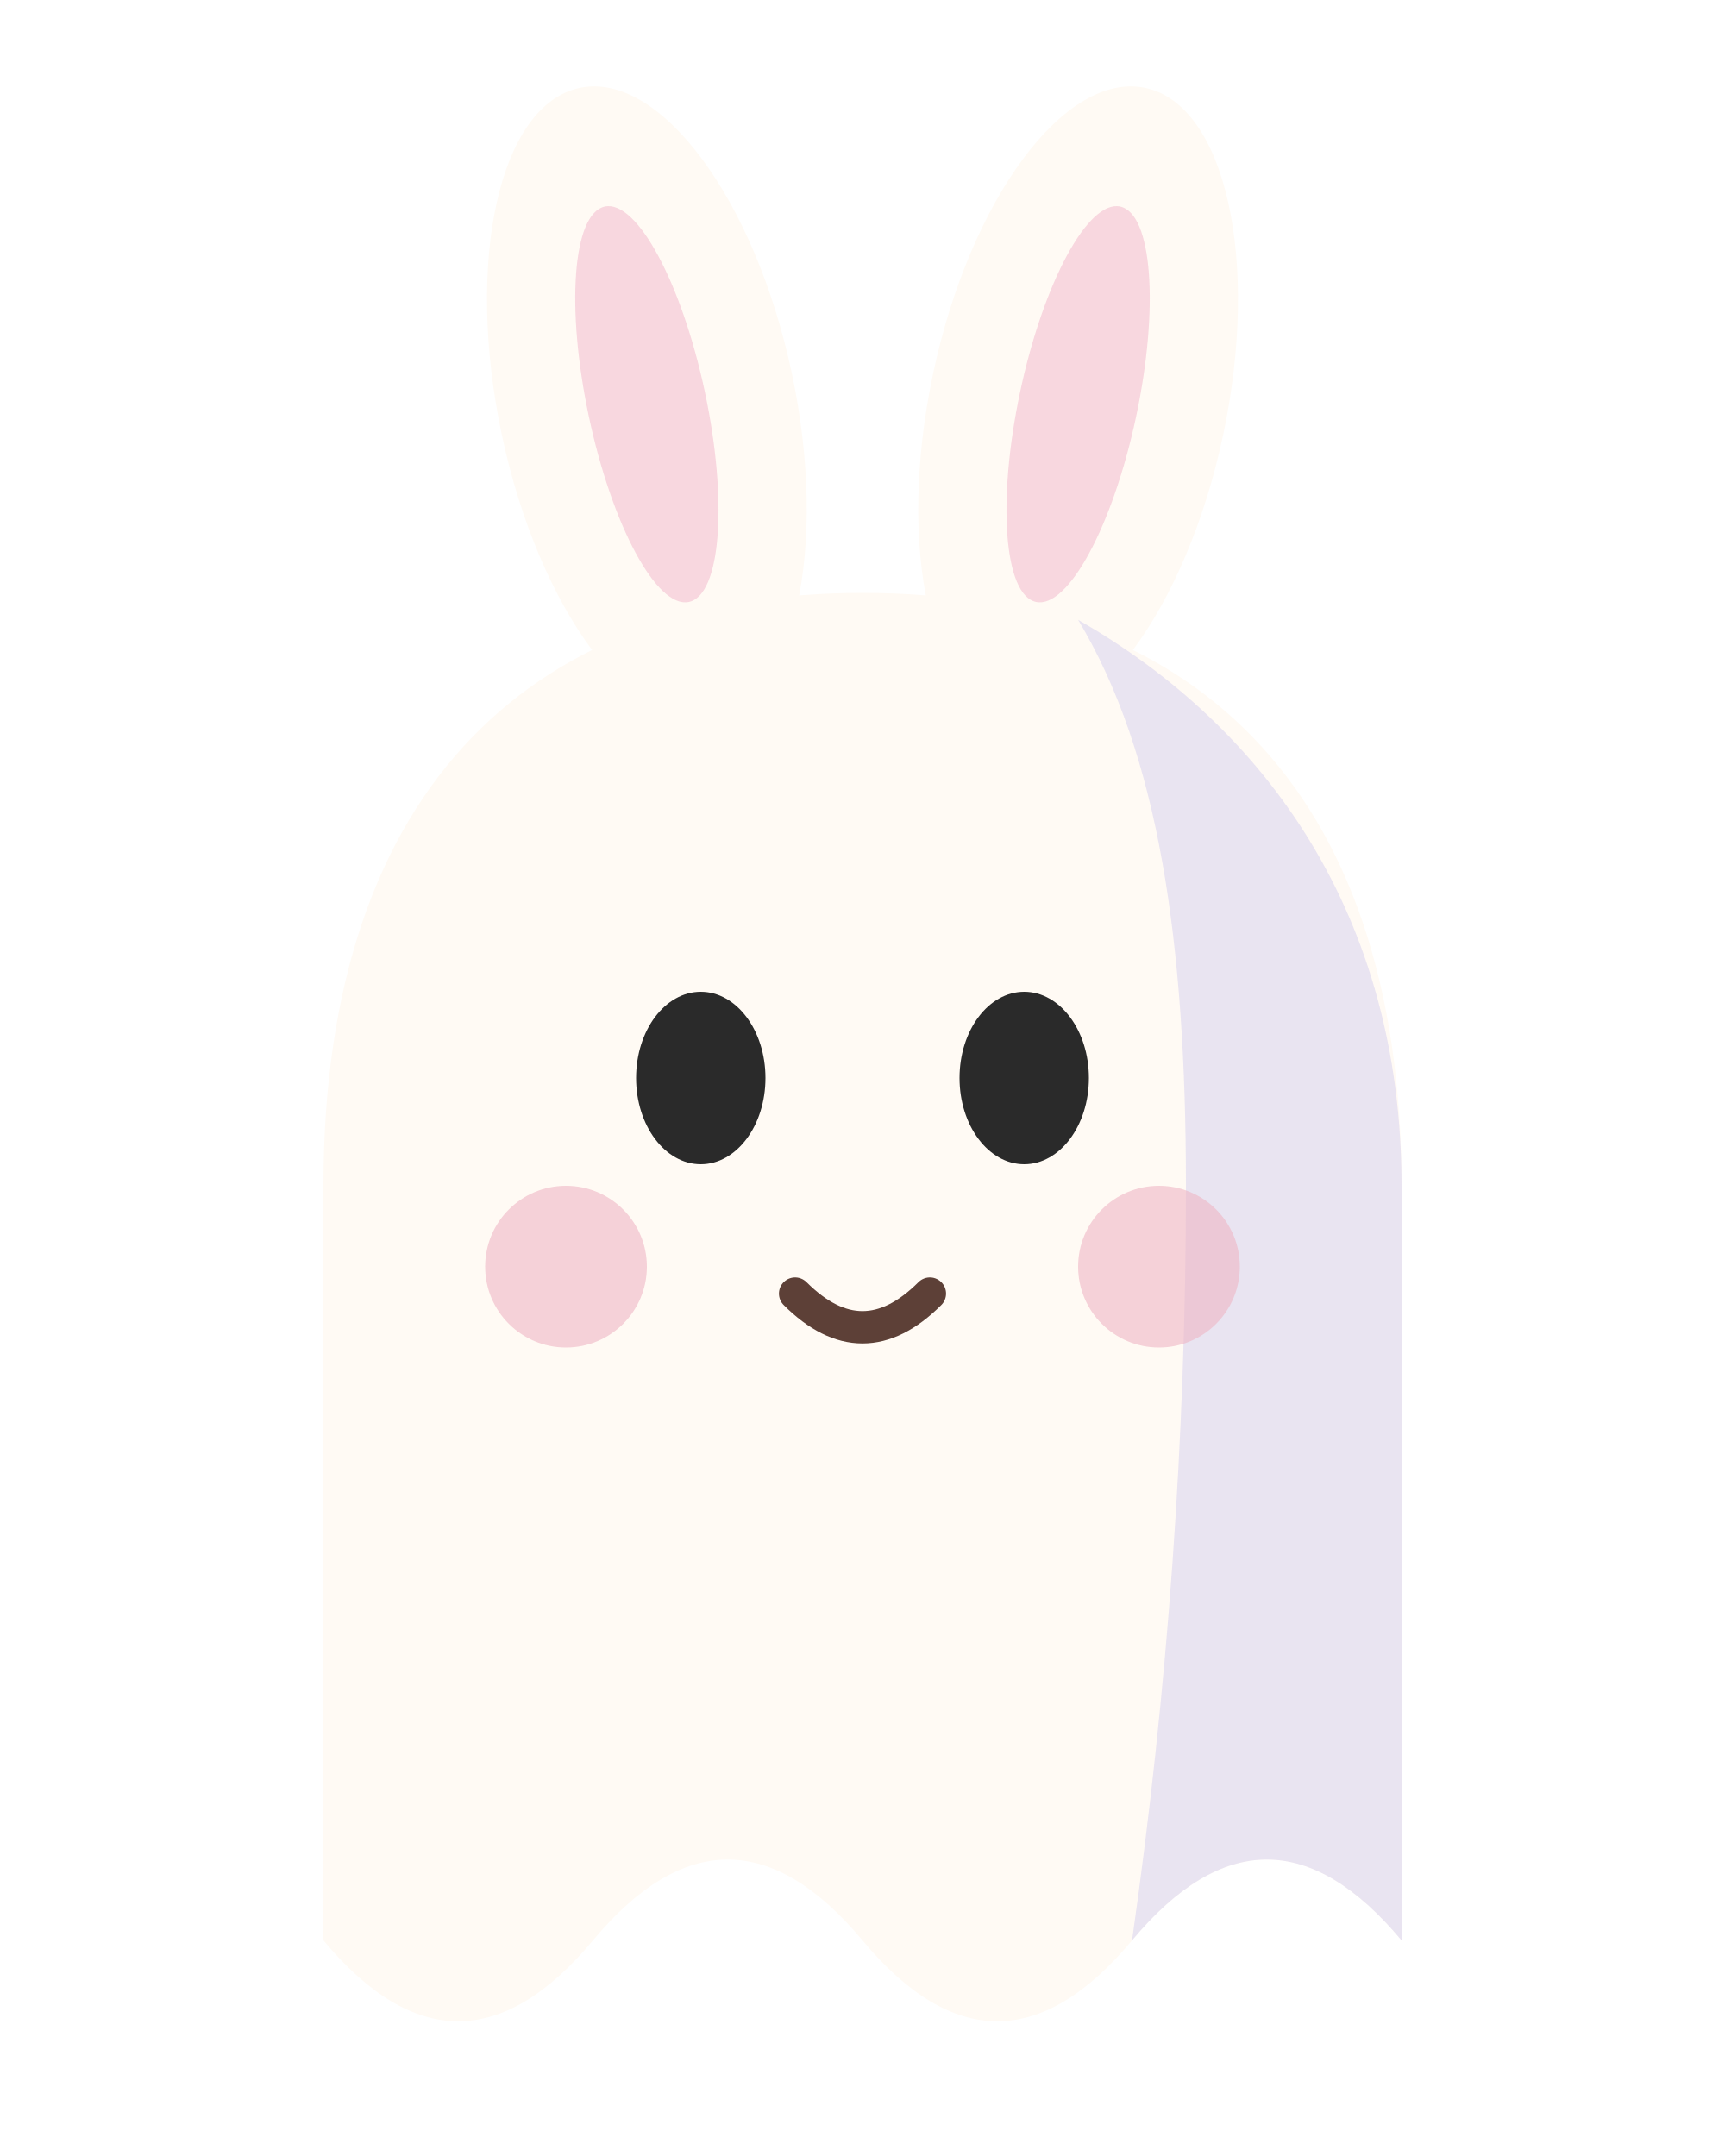
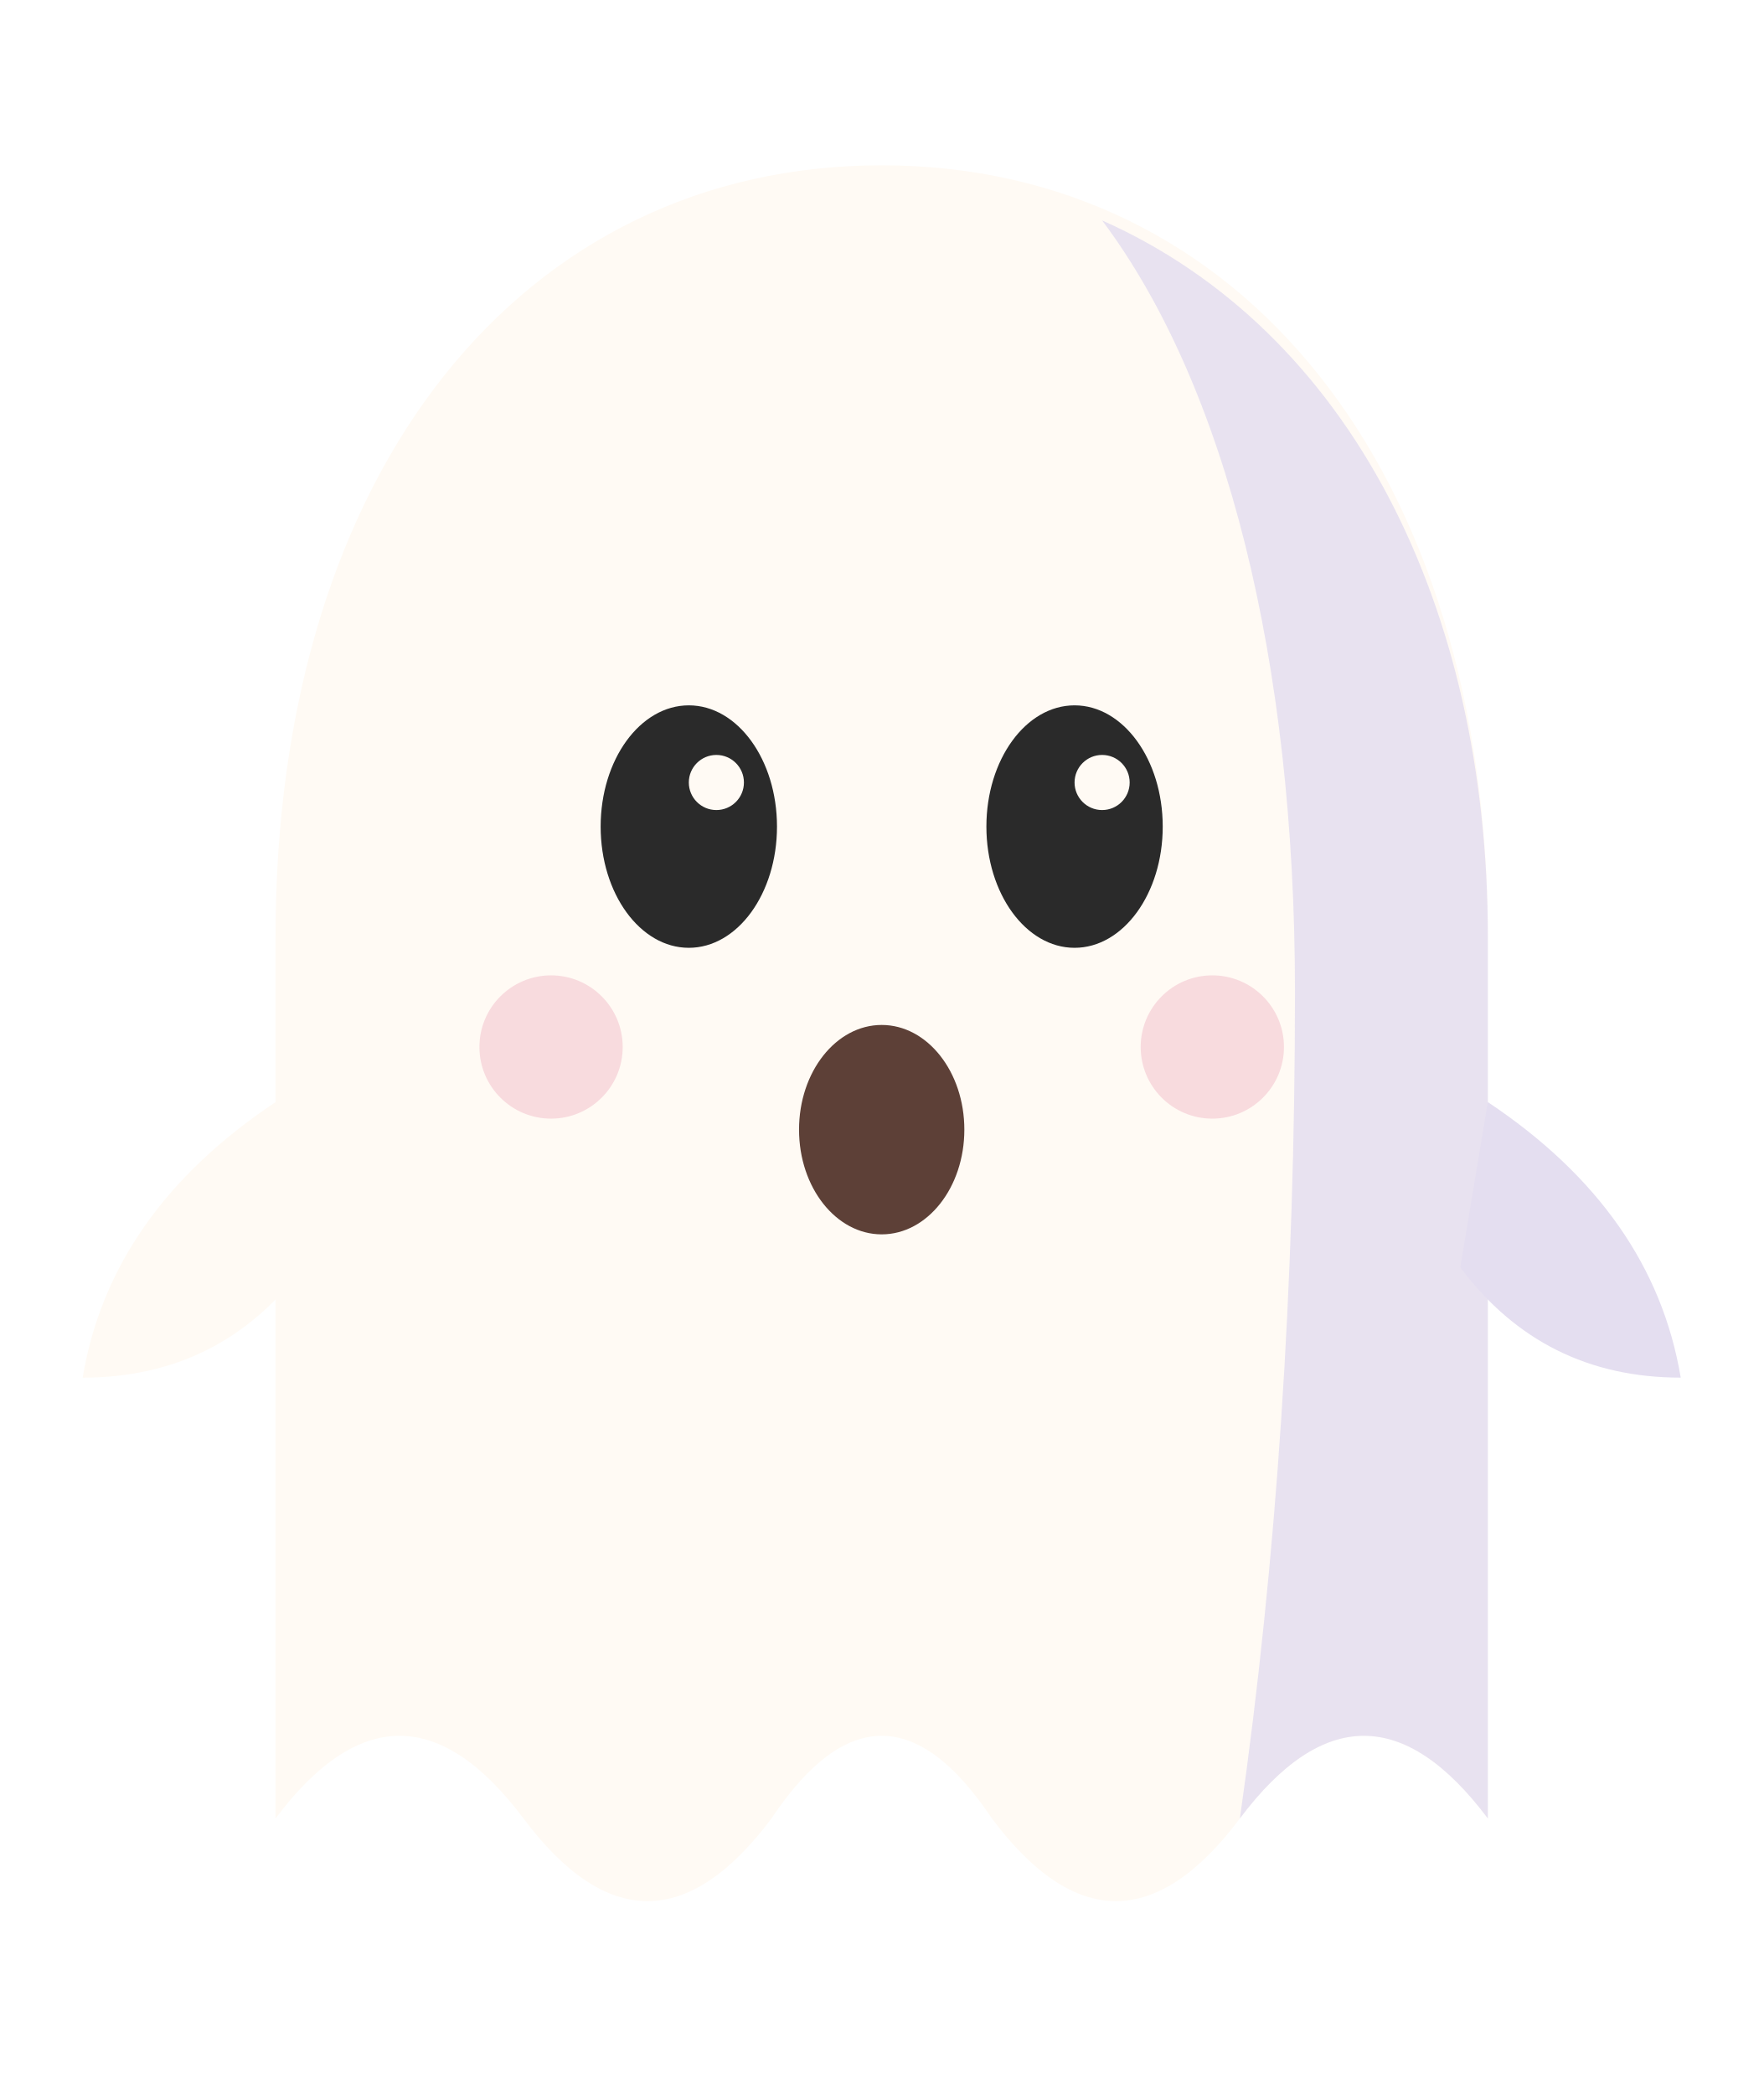
- <svg xmlns="http://www.w3.org/2000/svg" width="64" height="80" viewBox="0 0 64 80">
-   <ellipse cx="24" cy="15" rx="5.5" ry="12" fill="#fffaf4" transform="rotate(-12 24 15)" />
-   <ellipse cx="40" cy="15" rx="5.5" ry="12" fill="#fffaf4" transform="rotate(12 40 15)" />
-   <ellipse cx="24" cy="15" rx="2.2" ry="7.5" fill="#f3bfd0" opacity="0.6" transform="rotate(-12 24 15)" />
-   <ellipse cx="40" cy="15" rx="2.2" ry="7.5" fill="#f3bfd0" opacity="0.6" transform="rotate(12 40 15)" />
-   <path d="M12 44C12 29 20 22 32 22C44 22 52 29 52 44V72Q47 66 42 72Q37 78 32 72Q27 66 22 72Q17 78 12 72Z" fill="#fffaf4" />
-   <path d="M40 23C47 27 52 34 52 44V72Q47 66 42 72Q44 58 44 44C44 35 43 28 40 23Z" fill="#e4def0" opacity="0.8" />
-   <ellipse cx="26" cy="40" rx="2.4" ry="3.2" fill="#2a2a2a" />
-   <ellipse cx="38" cy="40" rx="2.4" ry="3.2" fill="#2a2a2a" />
-   <circle cx="21" cy="47" r="3" fill="#efb5c4" opacity="0.6" />
-   <circle cx="43" cy="47" r="3" fill="#efb5c4" opacity="0.6" />
-   <path d="M29.5 48Q32 50.5 34.5 48" fill="none" stroke="#5d4037" stroke-width="1.2" stroke-linecap="round" />
+ <svg xmlns="http://www.w3.org/2000/svg" width="64" height="76" viewBox="0 0 64 76">
+   <path d="M10 34C10 17 19 6 32 6C45 6 54 17 54 34V66Q49.5 60 45 66Q40.5 72 36 66Q32 60 28 66Q23.5 72 19 66Q14.5 60 10 66Z" fill="#fffaf4" />
+   <path d="M40 8C49 12 54 22 54 34V66Q49.5 60 45 66Q47 52 47 36C47 24 44.5 14 40 8Z" fill="#e4def0" opacity="0.85" />
+   <path d="M10 40Q4 44 3 50Q8 50 11 46Z" fill="#fffaf4" />
+   <path d="M54 40Q60 44 61 50Q56 50 53 46Z" fill="#e4def0" />
+   <ellipse cx="25" cy="30" rx="3.2" ry="4.4" fill="#2a2a2a" />
+   <ellipse cx="39" cy="30" rx="3.2" ry="4.4" fill="#2a2a2a" />
+   <circle cx="26" cy="28.4" r="1" fill="#fffaf4" />
+   <circle cx="40" cy="28.4" r="1" fill="#fffaf4" />
+   <ellipse cx="32" cy="41" rx="3" ry="3.8" fill="#5d4037" />
+   <circle cx="20" cy="38" r="2.6" fill="#efb5c4" opacity="0.45" />
+   <circle cx="44" cy="38" r="2.6" fill="#efb5c4" opacity="0.45" />
</svg>
